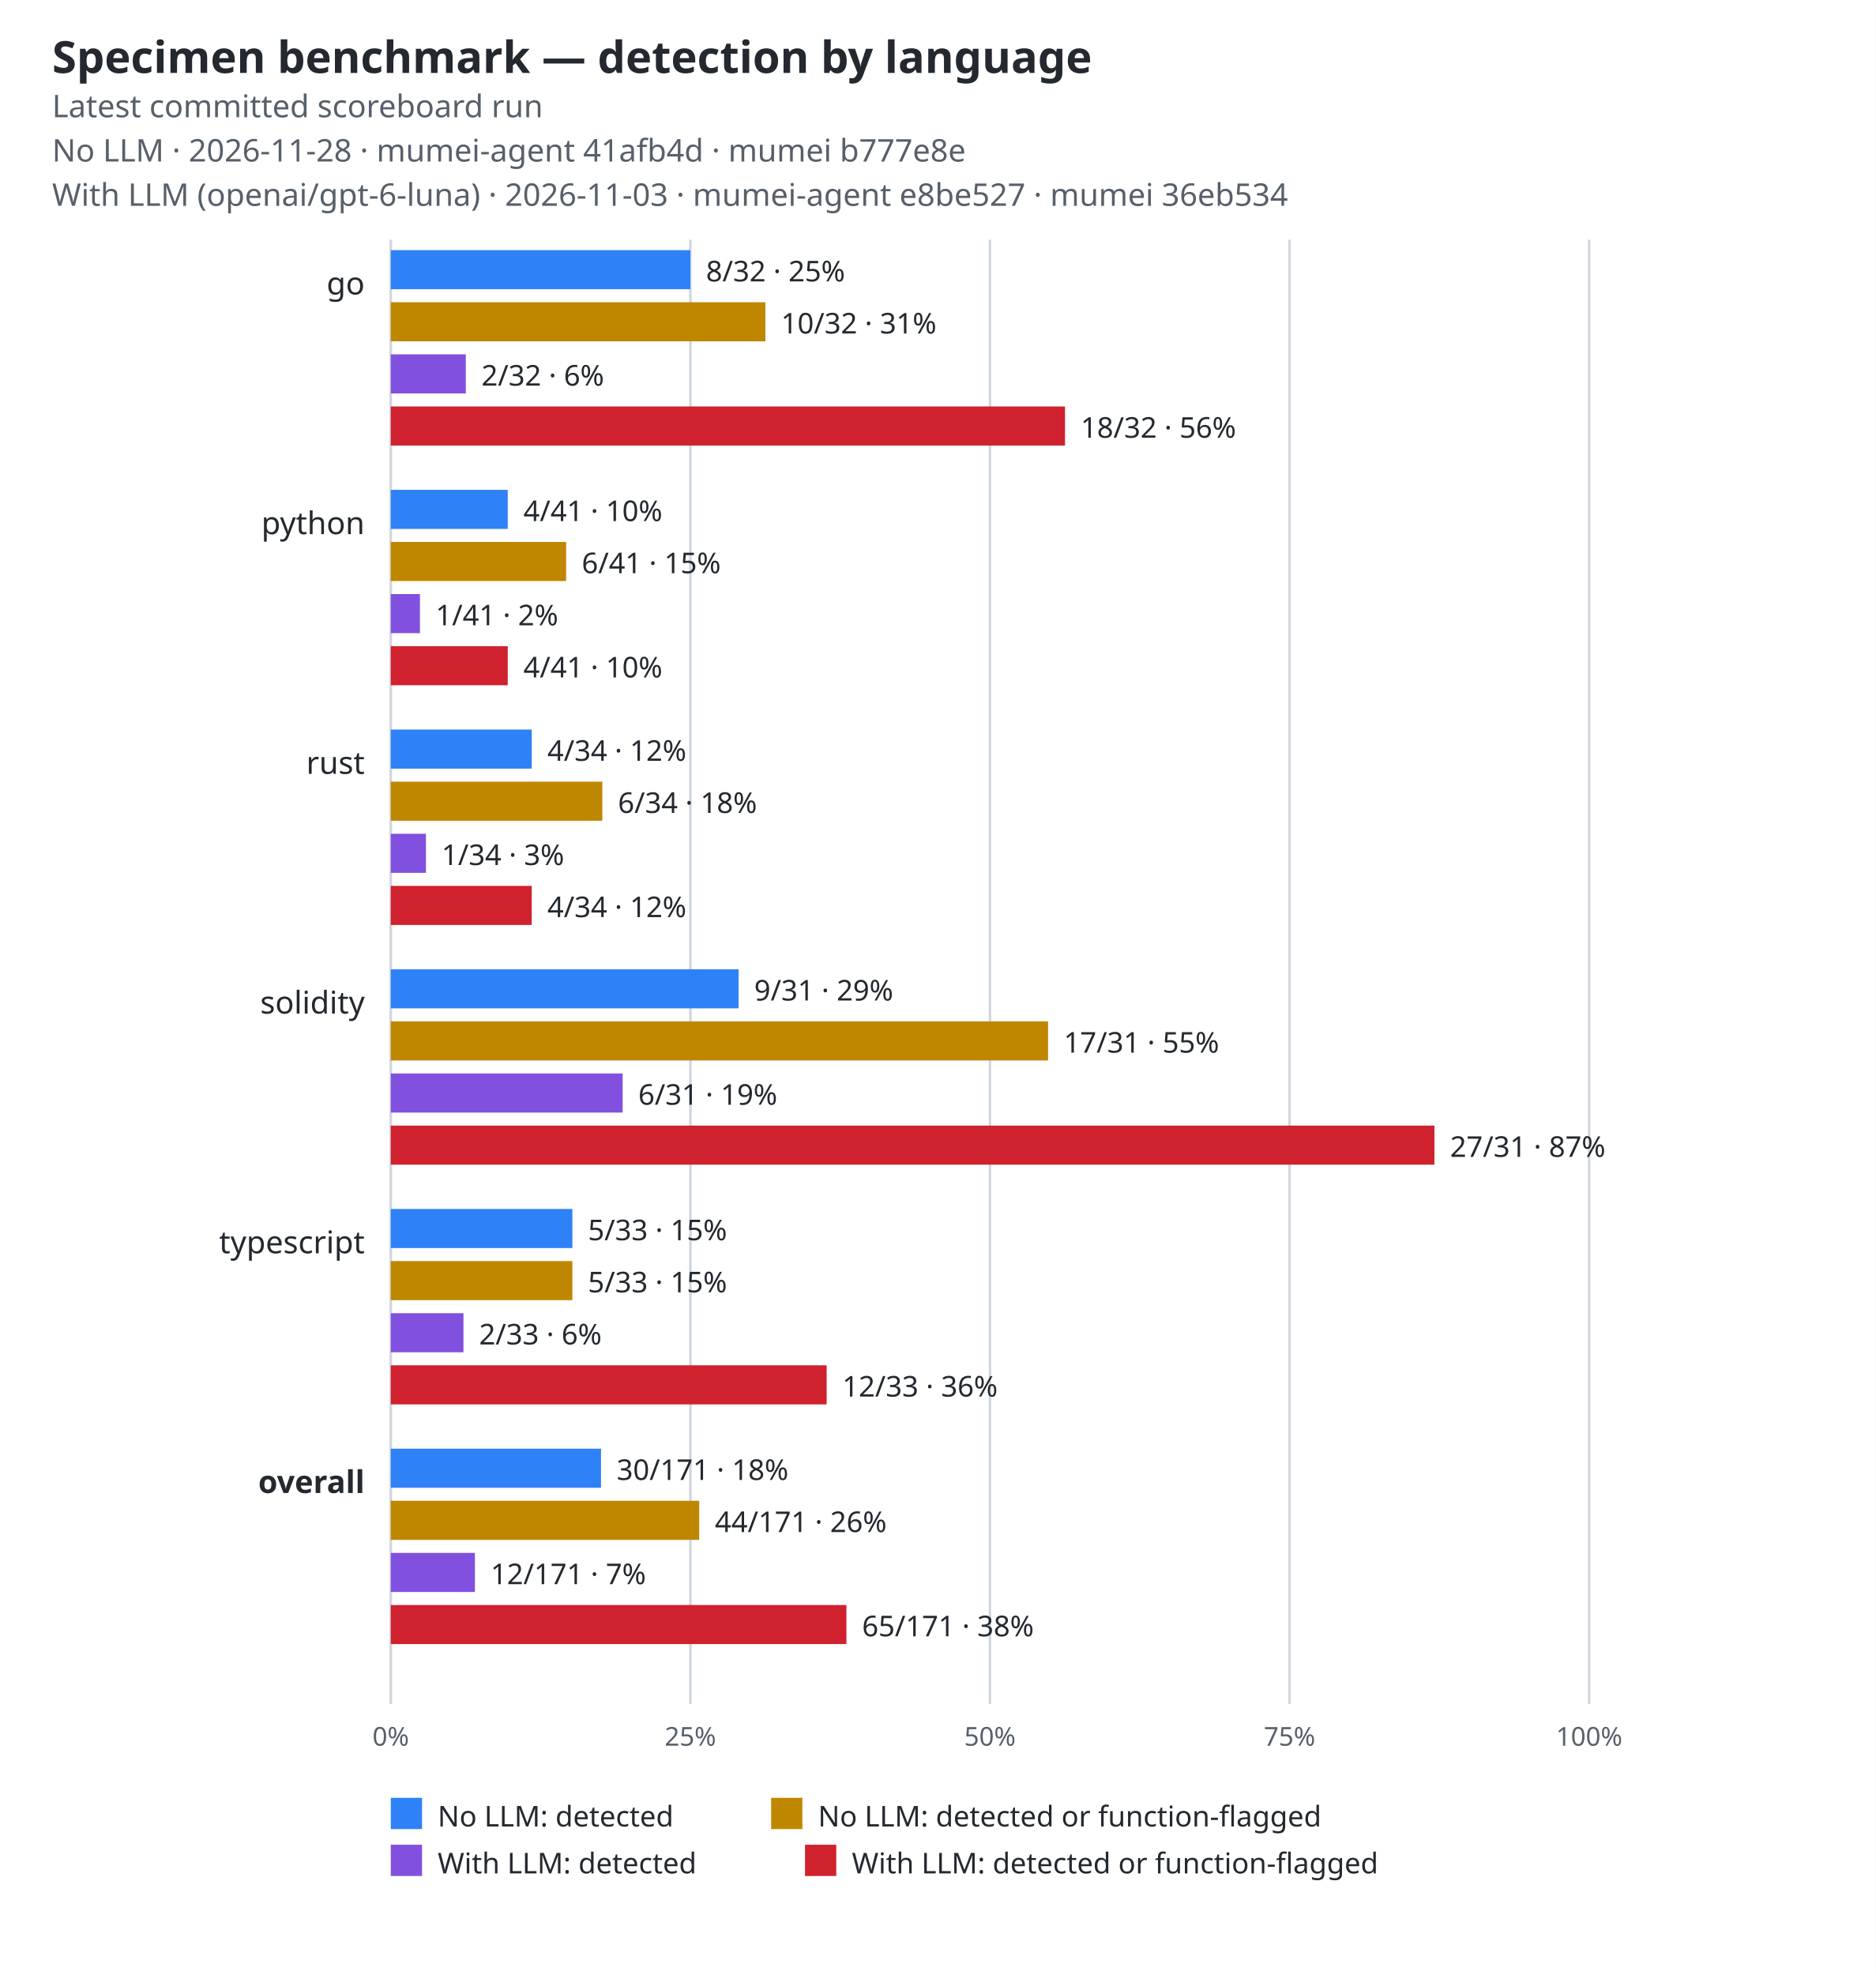
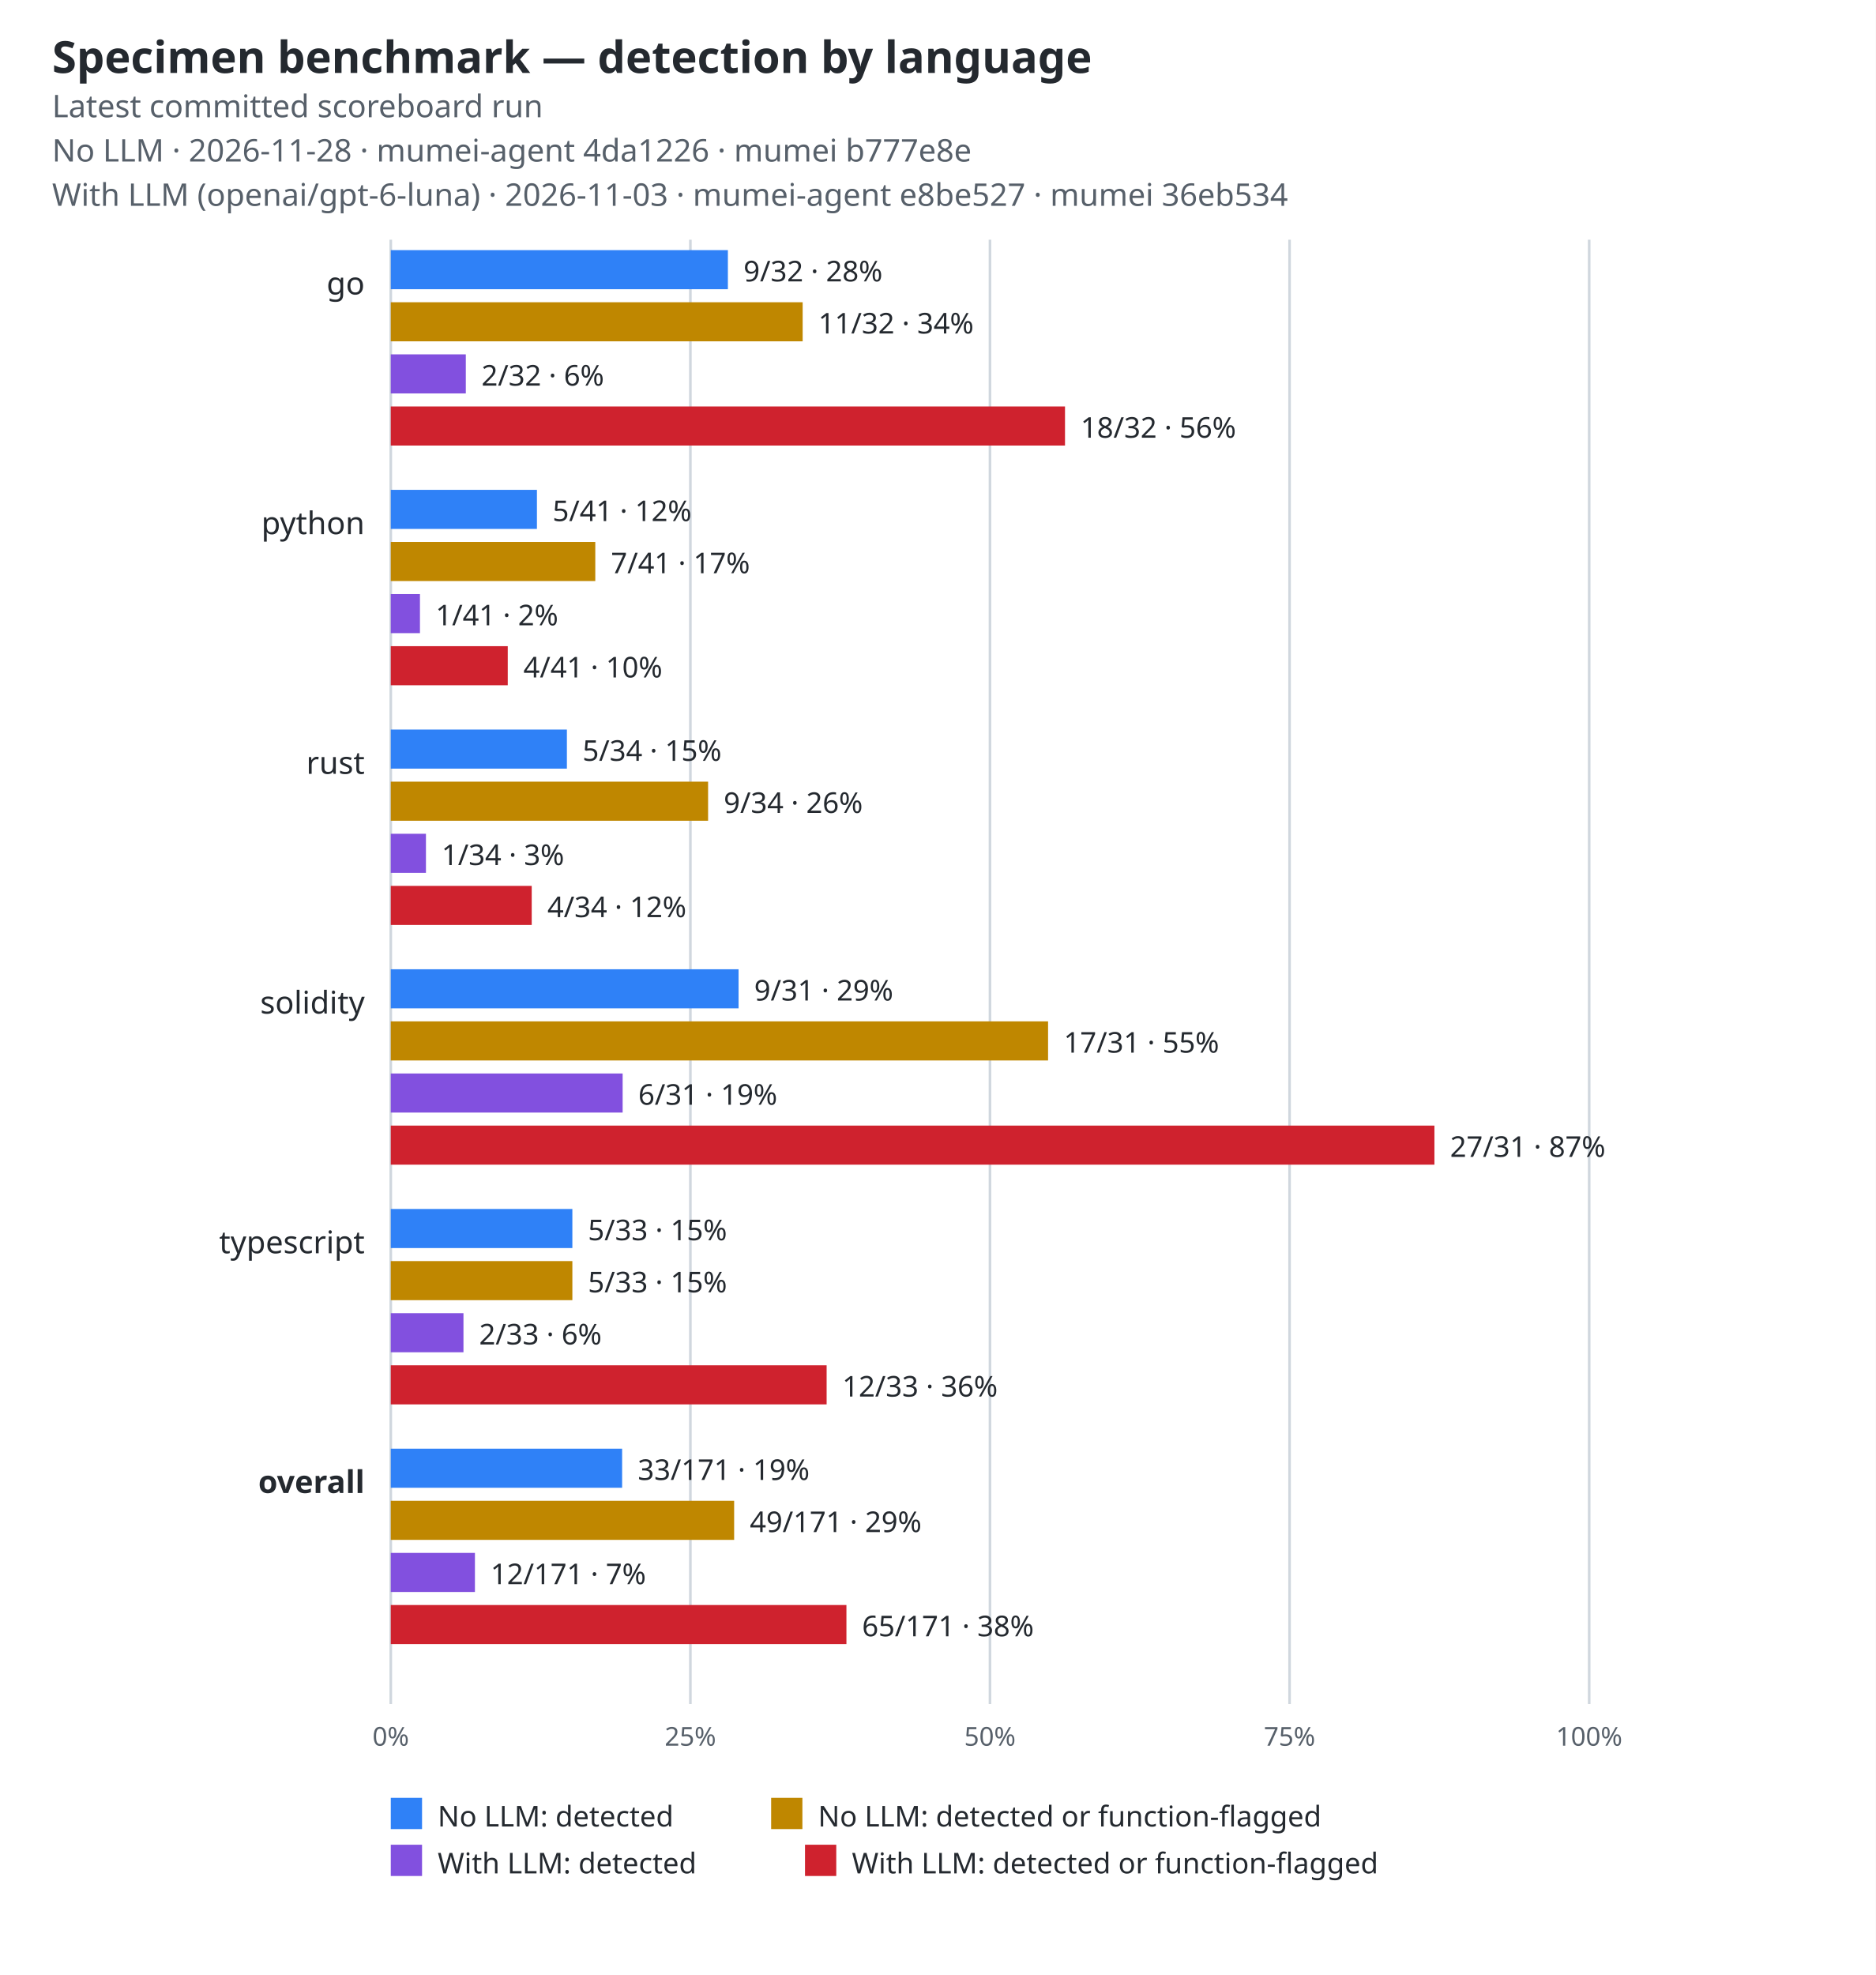
<svg xmlns="http://www.w3.org/2000/svg" viewBox="0 0 720 758" font-family="sans-serif">
  <rect width="720" height="758" fill="white" />
  <text x="20" y="28" font-size="17" font-weight="bold" fill="#24292f">Specimen benchmark — detection by language</text>
  <text x="20" y="45" font-size="12" fill="#57606a">Latest committed scoreboard run</text>
-   <text x="20" y="62" font-size="12" fill="#57606a">No LLM · 2026-11-28 · mumei-agent 41afb4d · mumei b777e8e</text>
+   <text x="20" y="62" font-size="12" fill="#57606a">No LLM · 2026-11-28 · mumei-agent 4da1226 · mumei b777e8e</text>
  <text x="20" y="79" font-size="12" fill="#57606a">With LLM (openai/gpt-6-luna) · 2026-11-03 · mumei-agent e8be527 · mumei 36eb534</text>
  <line x1="150.0" y1="92" x2="150.0" y2="654" stroke="#d0d7de" stroke-width="1" />
  <text x="150.0" y="670" font-size="10" fill="#57606a" text-anchor="middle">0%</text>
  <line x1="265.0" y1="92" x2="265.0" y2="654" stroke="#d0d7de" stroke-width="1" />
  <text x="265.0" y="670" font-size="10" fill="#57606a" text-anchor="middle">25%</text>
  <line x1="380.0" y1="92" x2="380.0" y2="654" stroke="#d0d7de" stroke-width="1" />
  <text x="380.0" y="670" font-size="10" fill="#57606a" text-anchor="middle">50%</text>
  <line x1="495.0" y1="92" x2="495.0" y2="654" stroke="#d0d7de" stroke-width="1" />
  <text x="495.0" y="670" font-size="10" fill="#57606a" text-anchor="middle">75%</text>
  <line x1="610.0" y1="92" x2="610.0" y2="654" stroke="#d0d7de" stroke-width="1" />
  <text x="610.0" y="670" font-size="10" fill="#57606a" text-anchor="middle">100%</text>
  <text x="140" y="113" font-size="12" font-weight="normal" fill="#24292f" text-anchor="end">go</text>
-   <rect x="150" y="96" width="115.0" height="15" fill="#2f81f7" />
-   <text x="271.0" y="108" font-size="11" fill="#24292f">8/32 · 25%</text>
-   <rect x="150" y="116" width="143.8" height="15" fill="#bf8700" />
-   <text x="299.8" y="128" font-size="11" fill="#24292f">10/32 · 31%</text>
+   <rect x="150" y="96" width="129.4" height="15" fill="#2f81f7" />
+   <text x="285.4" y="108" font-size="11" fill="#24292f">9/32 · 28%</text>
+   <rect x="150" y="116" width="158.1" height="15" fill="#bf8700" />
+   <text x="314.1" y="128" font-size="11" fill="#24292f">11/32 · 34%</text>
  <rect x="150" y="136" width="28.8" height="15" fill="#8250df" />
  <text x="184.8" y="148" font-size="11" fill="#24292f">2/32 · 6%</text>
  <rect x="150" y="156" width="258.8" height="15" fill="#cf222e" />
  <text x="414.8" y="168" font-size="11" fill="#24292f">18/32 · 56%</text>
  <text x="140" y="205" font-size="12" font-weight="normal" fill="#24292f" text-anchor="end">python</text>
-   <rect x="150" y="188" width="44.9" height="15" fill="#2f81f7" />
-   <text x="200.9" y="200" font-size="11" fill="#24292f">4/41 · 10%</text>
-   <rect x="150" y="208" width="67.3" height="15" fill="#bf8700" />
-   <text x="223.3" y="220" font-size="11" fill="#24292f">6/41 · 15%</text>
+   <rect x="150" y="188" width="56.1" height="15" fill="#2f81f7" />
+   <text x="212.1" y="200" font-size="11" fill="#24292f">5/41 · 12%</text>
+   <rect x="150" y="208" width="78.5" height="15" fill="#bf8700" />
+   <text x="234.5" y="220" font-size="11" fill="#24292f">7/41 · 17%</text>
  <rect x="150" y="228" width="11.2" height="15" fill="#8250df" />
  <text x="167.2" y="240" font-size="11" fill="#24292f">1/41 · 2%</text>
  <rect x="150" y="248" width="44.9" height="15" fill="#cf222e" />
  <text x="200.9" y="260" font-size="11" fill="#24292f">4/41 · 10%</text>
  <text x="140" y="297" font-size="12" font-weight="normal" fill="#24292f" text-anchor="end">rust</text>
-   <rect x="150" y="280" width="54.1" height="15" fill="#2f81f7" />
-   <text x="210.1" y="292" font-size="11" fill="#24292f">4/34 · 12%</text>
-   <rect x="150" y="300" width="81.2" height="15" fill="#bf8700" />
-   <text x="237.2" y="312" font-size="11" fill="#24292f">6/34 · 18%</text>
+   <rect x="150" y="280" width="67.6" height="15" fill="#2f81f7" />
+   <text x="223.6" y="292" font-size="11" fill="#24292f">5/34 · 15%</text>
+   <rect x="150" y="300" width="121.8" height="15" fill="#bf8700" />
+   <text x="277.8" y="312" font-size="11" fill="#24292f">9/34 · 26%</text>
  <rect x="150" y="320" width="13.5" height="15" fill="#8250df" />
  <text x="169.5" y="332" font-size="11" fill="#24292f">1/34 · 3%</text>
  <rect x="150" y="340" width="54.1" height="15" fill="#cf222e" />
  <text x="210.1" y="352" font-size="11" fill="#24292f">4/34 · 12%</text>
  <text x="140" y="389" font-size="12" font-weight="normal" fill="#24292f" text-anchor="end">solidity</text>
  <rect x="150" y="372" width="133.5" height="15" fill="#2f81f7" />
  <text x="289.5" y="384" font-size="11" fill="#24292f">9/31 · 29%</text>
  <rect x="150" y="392" width="252.3" height="15" fill="#bf8700" />
  <text x="408.3" y="404" font-size="11" fill="#24292f">17/31 · 55%</text>
  <rect x="150" y="412" width="89.0" height="15" fill="#8250df" />
  <text x="245.0" y="424" font-size="11" fill="#24292f">6/31 · 19%</text>
  <rect x="150" y="432" width="400.6" height="15" fill="#cf222e" />
  <text x="556.6" y="444" font-size="11" fill="#24292f">27/31 · 87%</text>
  <text x="140" y="481" font-size="12" font-weight="normal" fill="#24292f" text-anchor="end">typescript</text>
  <rect x="150" y="464" width="69.7" height="15" fill="#2f81f7" />
  <text x="225.7" y="476" font-size="11" fill="#24292f">5/33 · 15%</text>
  <rect x="150" y="484" width="69.7" height="15" fill="#bf8700" />
  <text x="225.7" y="496" font-size="11" fill="#24292f">5/33 · 15%</text>
  <rect x="150" y="504" width="27.9" height="15" fill="#8250df" />
  <text x="183.9" y="516" font-size="11" fill="#24292f">2/33 · 6%</text>
  <rect x="150" y="524" width="167.3" height="15" fill="#cf222e" />
  <text x="323.3" y="536" font-size="11" fill="#24292f">12/33 · 36%</text>
  <text x="140" y="573" font-size="12" font-weight="bold" fill="#24292f" text-anchor="end">overall</text>
-   <rect x="150" y="556" width="80.7" height="15" fill="#2f81f7" />
-   <text x="236.7" y="568" font-size="11" fill="#24292f">30/171 · 18%</text>
-   <rect x="150" y="576" width="118.4" height="15" fill="#bf8700" />
-   <text x="274.4" y="588" font-size="11" fill="#24292f">44/171 · 26%</text>
+   <rect x="150" y="556" width="88.8" height="15" fill="#2f81f7" />
+   <text x="244.8" y="568" font-size="11" fill="#24292f">33/171 · 19%</text>
+   <rect x="150" y="576" width="131.8" height="15" fill="#bf8700" />
+   <text x="287.8" y="588" font-size="11" fill="#24292f">49/171 · 29%</text>
  <rect x="150" y="596" width="32.3" height="15" fill="#8250df" />
  <text x="188.3" y="608" font-size="11" fill="#24292f">12/171 · 7%</text>
  <rect x="150" y="616" width="174.9" height="15" fill="#cf222e" />
  <text x="330.9" y="628" font-size="11" fill="#24292f">65/171 · 38%</text>
  <rect x="150" y="690" width="12" height="12" fill="#2f81f7" />
  <text x="168" y="701" font-size="11" fill="#24292f">No LLM: detected</text>
  <rect x="296" y="690" width="12" height="12" fill="#bf8700" />
  <text x="314" y="701" font-size="11" fill="#24292f">No LLM: detected or function-flagged</text>
  <rect x="150" y="708" width="12" height="12" fill="#8250df" />
  <text x="168" y="719" font-size="11" fill="#24292f">With LLM: detected</text>
  <rect x="309" y="708" width="12" height="12" fill="#cf222e" />
  <text x="327" y="719" font-size="11" fill="#24292f">With LLM: detected or function-flagged</text>
</svg>
